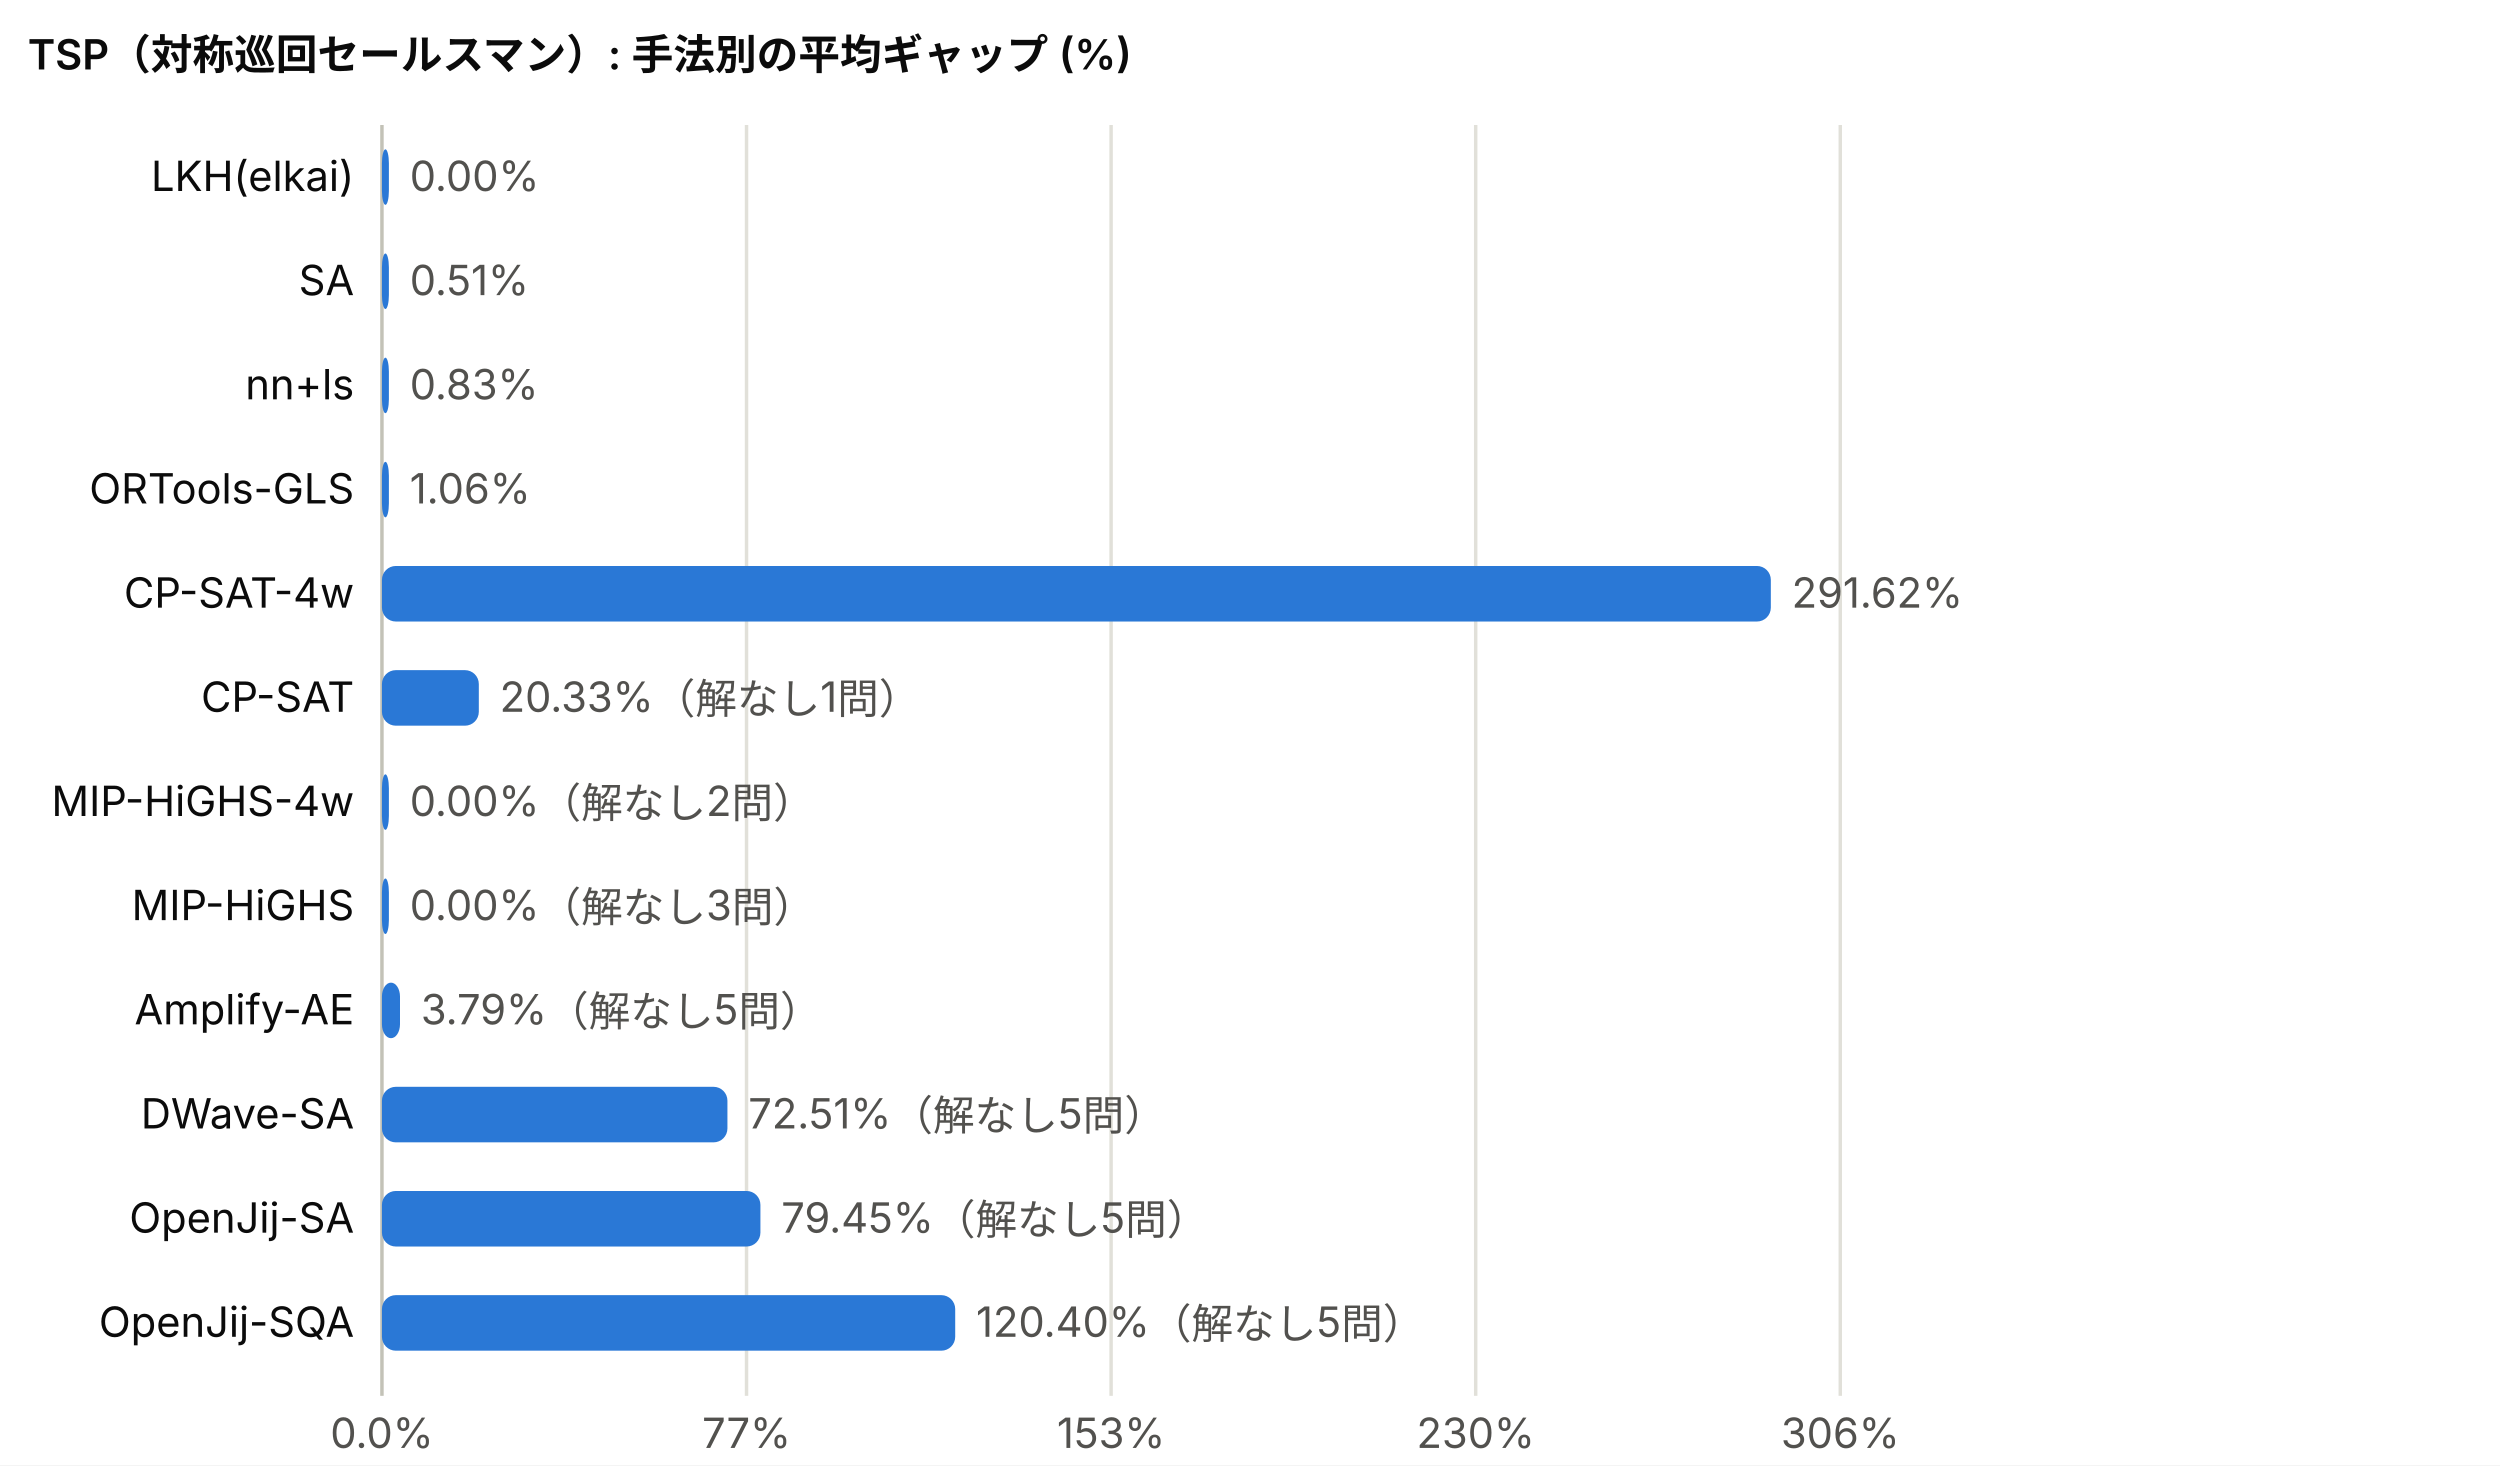
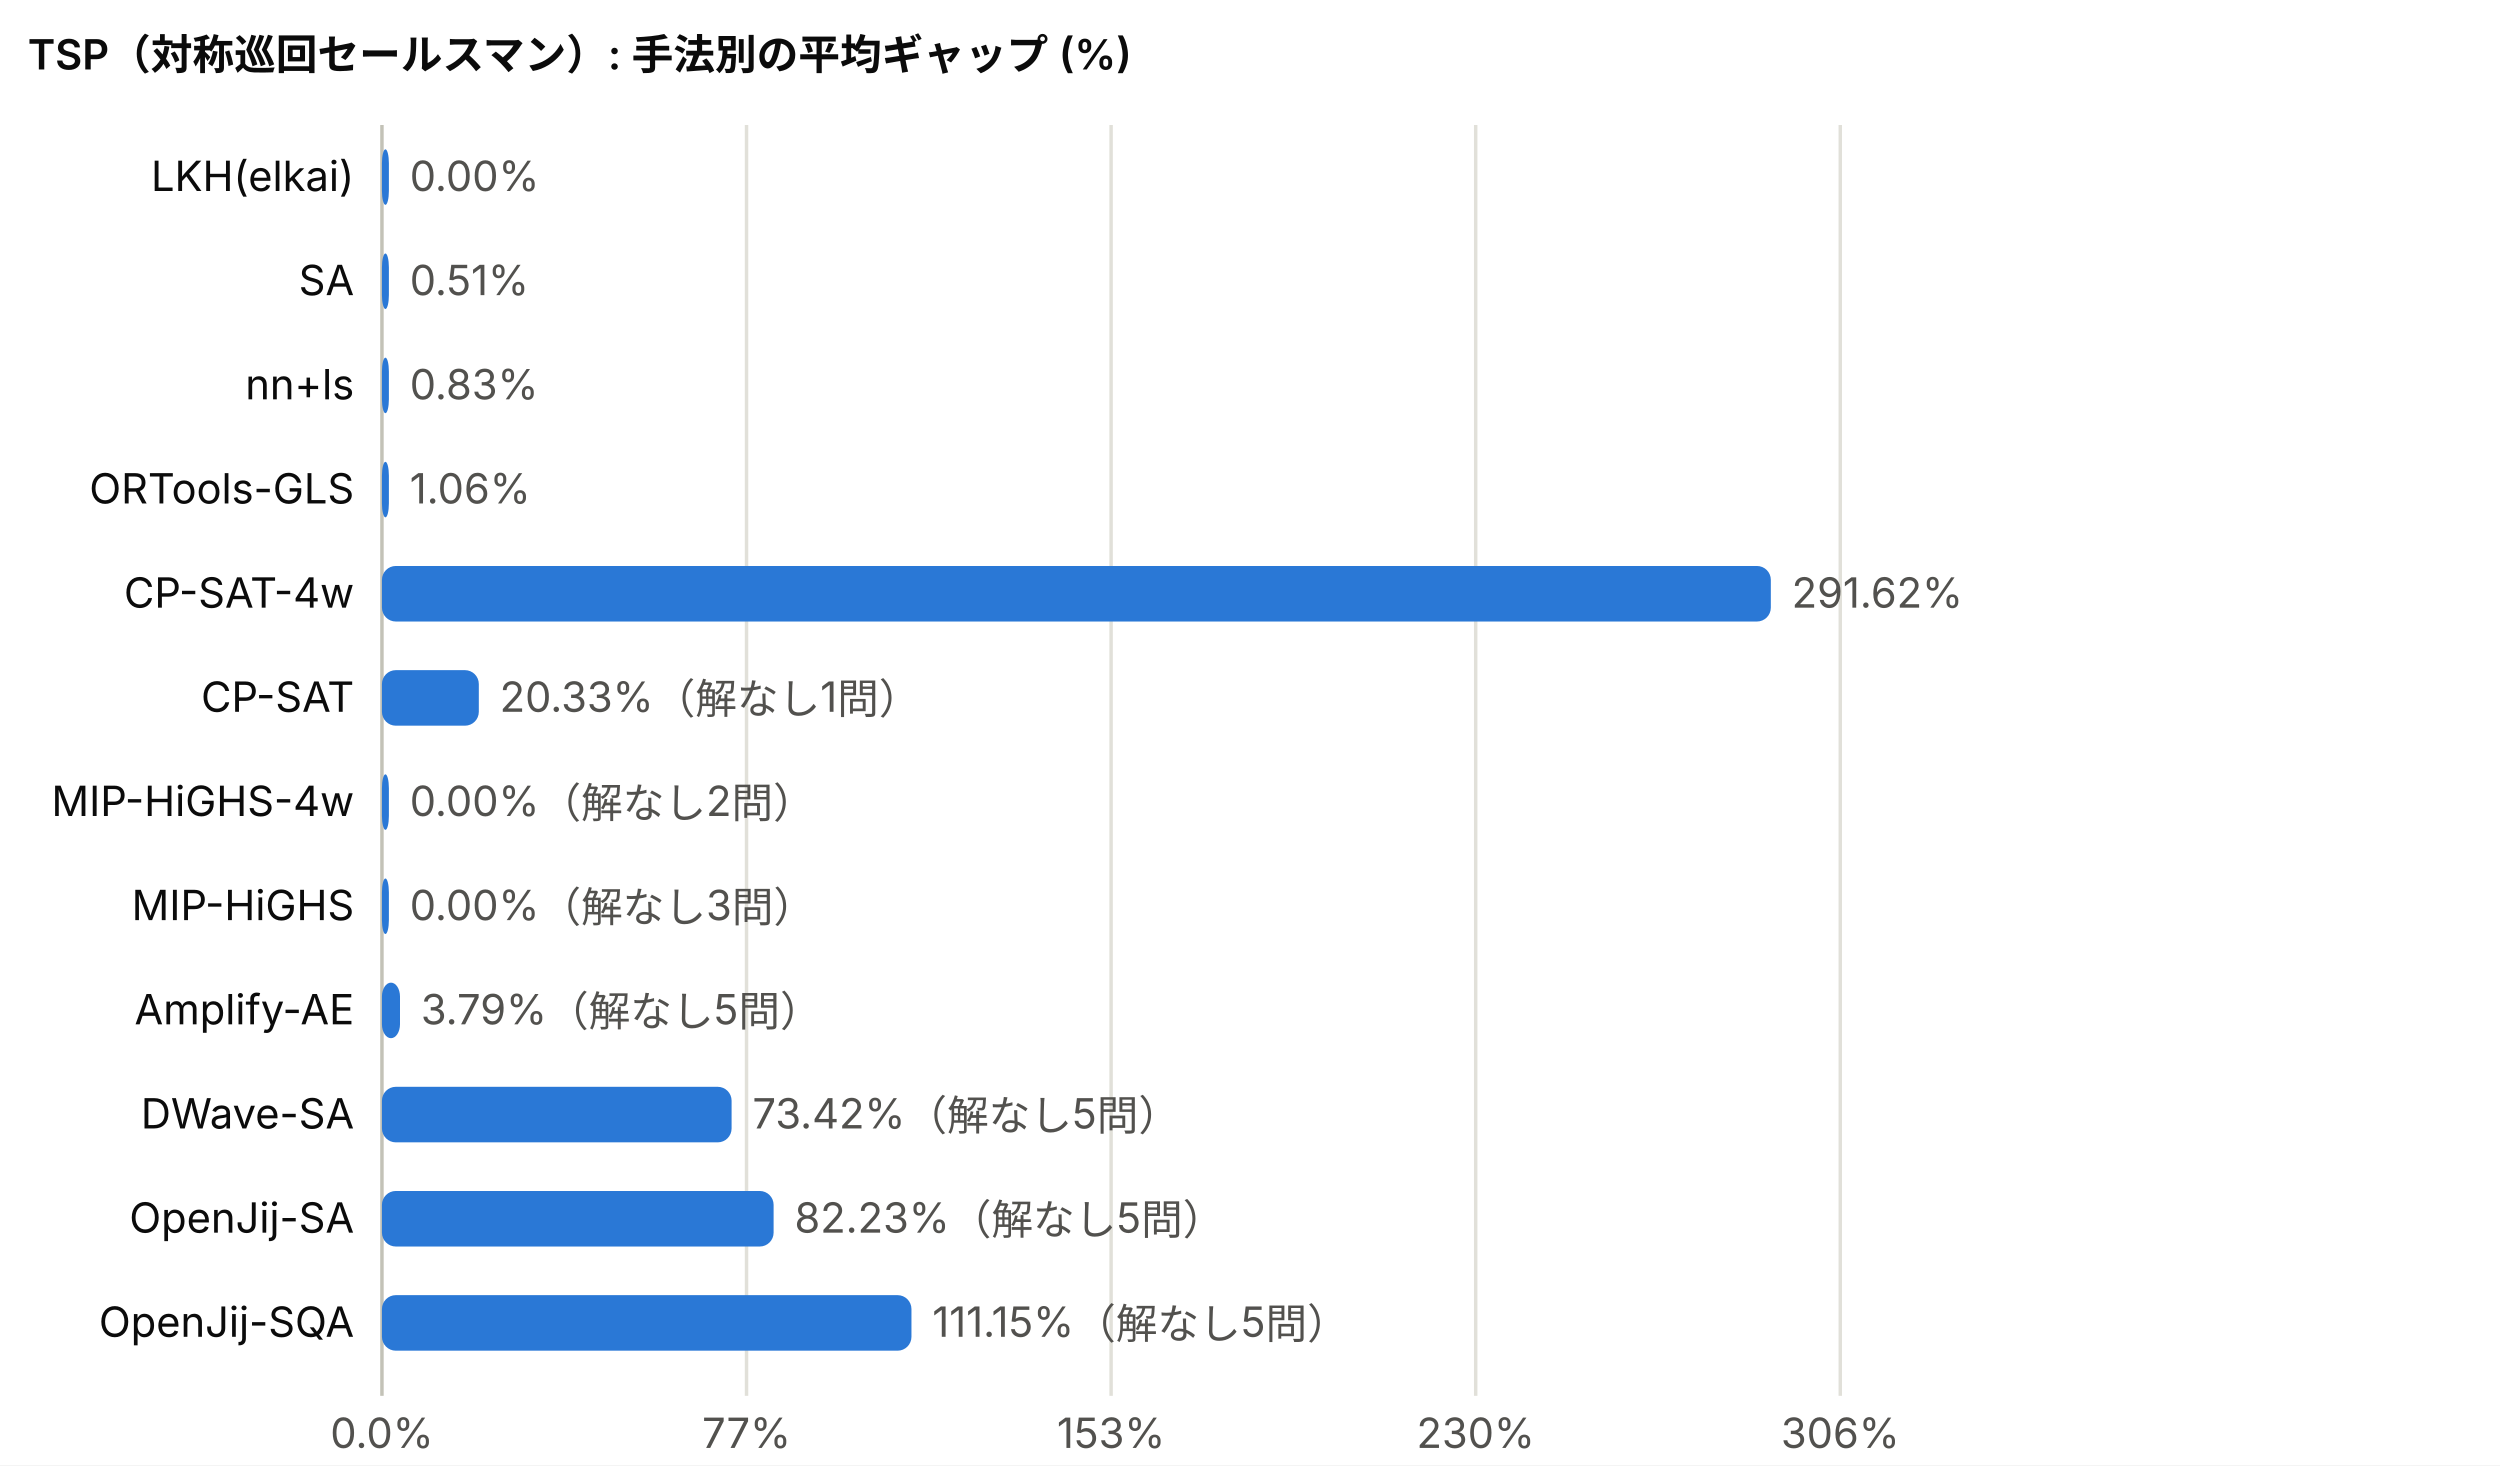
<svg xmlns="http://www.w3.org/2000/svg" width="720" height="422" viewBox="0 0 720 422" font-family="-apple-system, 'Segoe UI', 'Hiragino Sans', 'Yu Gothic UI', Meiryo, sans-serif" font-size="12">
  <rect width="720" height="422" fill="#ffffff" />
  <text x="8.0" y="20.0" text-anchor="start" fill="#0b0b0b" font-weight="600">TSP（対称巡回セールスマン）: 手法別の平均ギャップ (%)</text>
  <line x1="110.0" x2="110.0" y1="36" y2="402" stroke="#c3c2b7" />
  <text x="110.0" y="417.0" text-anchor="middle" fill="#52514e">0.0%</text>
  <line x1="215.0" x2="215.0" y1="36" y2="402" stroke="#e1e0d9" />
  <text x="215.0" y="417.0" text-anchor="middle" fill="#52514e">77%</text>
  <line x1="320.0" x2="320.0" y1="36" y2="402" stroke="#e1e0d9" />
  <text x="320.0" y="417.0" text-anchor="middle" fill="#52514e">153%</text>
  <line x1="425.0" x2="425.0" y1="36" y2="402" stroke="#e1e0d9" />
  <text x="425.0" y="417.0" text-anchor="middle" fill="#52514e">230%</text>
  <line x1="530.0" x2="530.0" y1="36" y2="402" stroke="#e1e0d9" />
  <text x="530.0" y="417.0" text-anchor="middle" fill="#52514e">306%</text>
  <text x="102.0" y="55.0" text-anchor="end" fill="#0b0b0b">LKH(elkai)</text>
  <rect x="110" y="43" width="2.0" height="16" rx="4" fill="#2a78d6" />
  <text x="118.0" y="55.0" text-anchor="start" fill="#52514e">0.00%</text>
  <text x="102.0" y="85.0" text-anchor="end" fill="#0b0b0b">SA</text>
  <rect x="110" y="73" width="2.0" height="16" rx="4" fill="#2a78d6" />
  <text x="118.0" y="85.0" text-anchor="start" fill="#52514e">0.51%</text>
  <text x="102.0" y="115.0" text-anchor="end" fill="#0b0b0b">nn+ls</text>
  <rect x="110" y="103" width="2.0" height="16" rx="4" fill="#2a78d6" />
  <text x="118.0" y="115.0" text-anchor="start" fill="#52514e">0.83%</text>
  <text x="102.0" y="145.0" text-anchor="end" fill="#0b0b0b">ORTools-GLS</text>
  <rect x="110" y="133" width="2.0" height="16" rx="4" fill="#2a78d6" />
  <text x="118.0" y="145.0" text-anchor="start" fill="#52514e">1.06%</text>
  <text x="102.0" y="175.0" text-anchor="end" fill="#0b0b0b">CP-SAT-4w</text>
  <rect x="110" y="163" width="400.0" height="16" rx="4" fill="#2a78d6" />
  <text x="516.0" y="175.0" text-anchor="start" fill="#52514e">291.62%</text>
  <text x="102.0" y="205.0" text-anchor="end" fill="#0b0b0b">CP-SAT</text>
  <rect x="110" y="193" width="27.9" height="16" rx="4" fill="#2a78d6" />
  <text x="143.9" y="205.0" text-anchor="start" fill="#52514e">20.33%（解なし1問）</text>
  <text x="102.0" y="235.0" text-anchor="end" fill="#0b0b0b">MIP-HiGHS-4w</text>
  <rect x="110" y="223" width="2.0" height="16" rx="4" fill="#2a78d6" />
  <text x="118.0" y="235.0" text-anchor="start" fill="#52514e">0.00%（解なし2問）</text>
  <text x="102.0" y="265.0" text-anchor="end" fill="#0b0b0b">MIP-HiGHS</text>
  <rect x="110" y="253" width="2.0" height="16" rx="4" fill="#2a78d6" />
  <text x="118.0" y="265.0" text-anchor="start" fill="#52514e">0.00%（解なし3問）</text>
  <text x="102.0" y="295.0" text-anchor="end" fill="#0b0b0b">Amplify-AE</text>
  <rect x="110" y="283" width="5.2" height="16" rx="4" fill="#2a78d6" />
  <text x="121.2" y="295.0" text-anchor="start" fill="#52514e">3.79%（解なし5問）</text>
  <text x="102.0" y="325.0" text-anchor="end" fill="#0b0b0b">DWave-SA</text>
-   <rect x="110" y="313" width="99.5" height="16" rx="4" fill="#2a78d6" />
-   <text x="215.5" y="325.0" text-anchor="start" fill="#52514e">72.51%（解なし5問）</text>
+   <rect x="110" y="313" width="100.7" height="16" rx="4" fill="#2a78d6" />
+   <text x="216.7" y="325.0" text-anchor="start" fill="#52514e">73.42%（解なし5問）</text>
  <text x="102.0" y="355.0" text-anchor="end" fill="#0b0b0b">OpenJij-SA</text>
-   <rect x="110" y="343" width="109.0" height="16" rx="4" fill="#2a78d6" />
-   <text x="225.0" y="355.0" text-anchor="start" fill="#52514e">79.45%（解なし5問）</text>
+   <rect x="110" y="343" width="112.8" height="16" rx="4" fill="#2a78d6" />
+   <text x="228.8" y="355.0" text-anchor="start" fill="#52514e">82.23%（解なし5問）</text>
  <text x="102.0" y="385.0" text-anchor="end" fill="#0b0b0b">OpenJij-SQA</text>
-   <rect x="110" y="373" width="165.1" height="16" rx="4" fill="#2a78d6" />
-   <text x="281.1" y="385.0" text-anchor="start" fill="#52514e">120.40%（解なし5問）</text>
+   <rect x="110" y="373" width="152.5" height="16" rx="4" fill="#2a78d6" />
+   <text x="268.5" y="385.0" text-anchor="start" fill="#52514e">111.15%（解なし5問）</text>
</svg>
